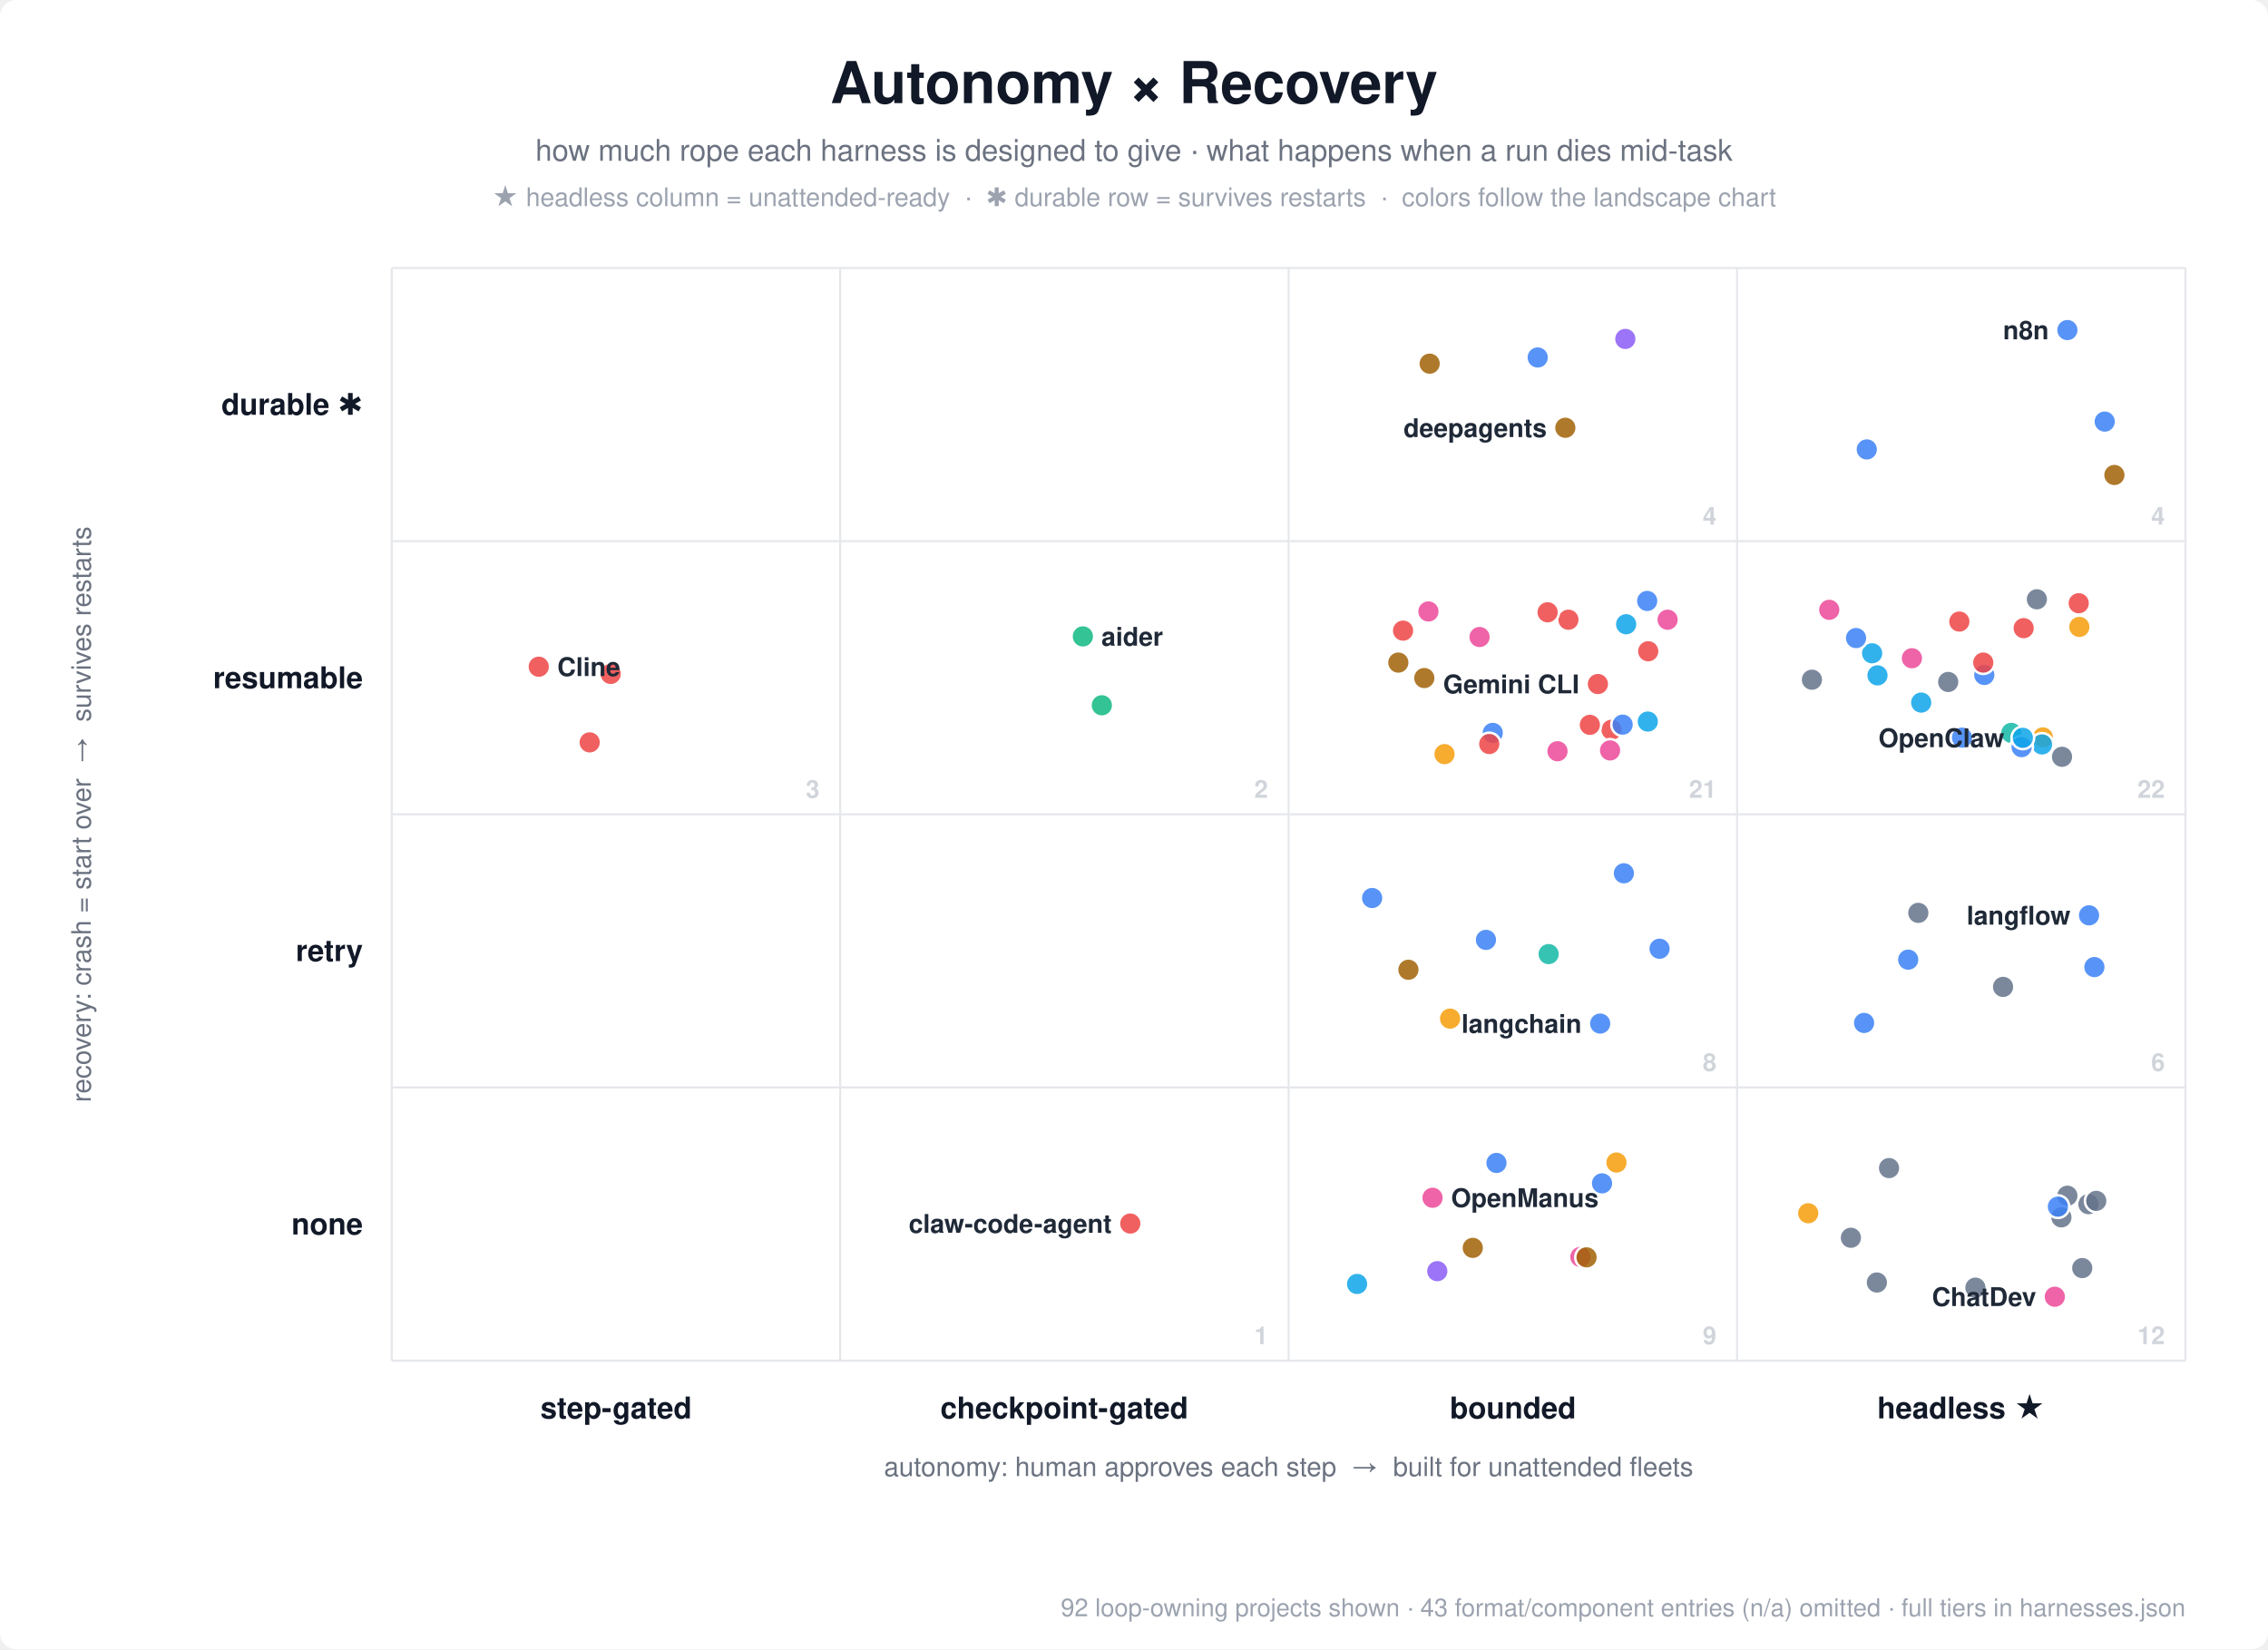
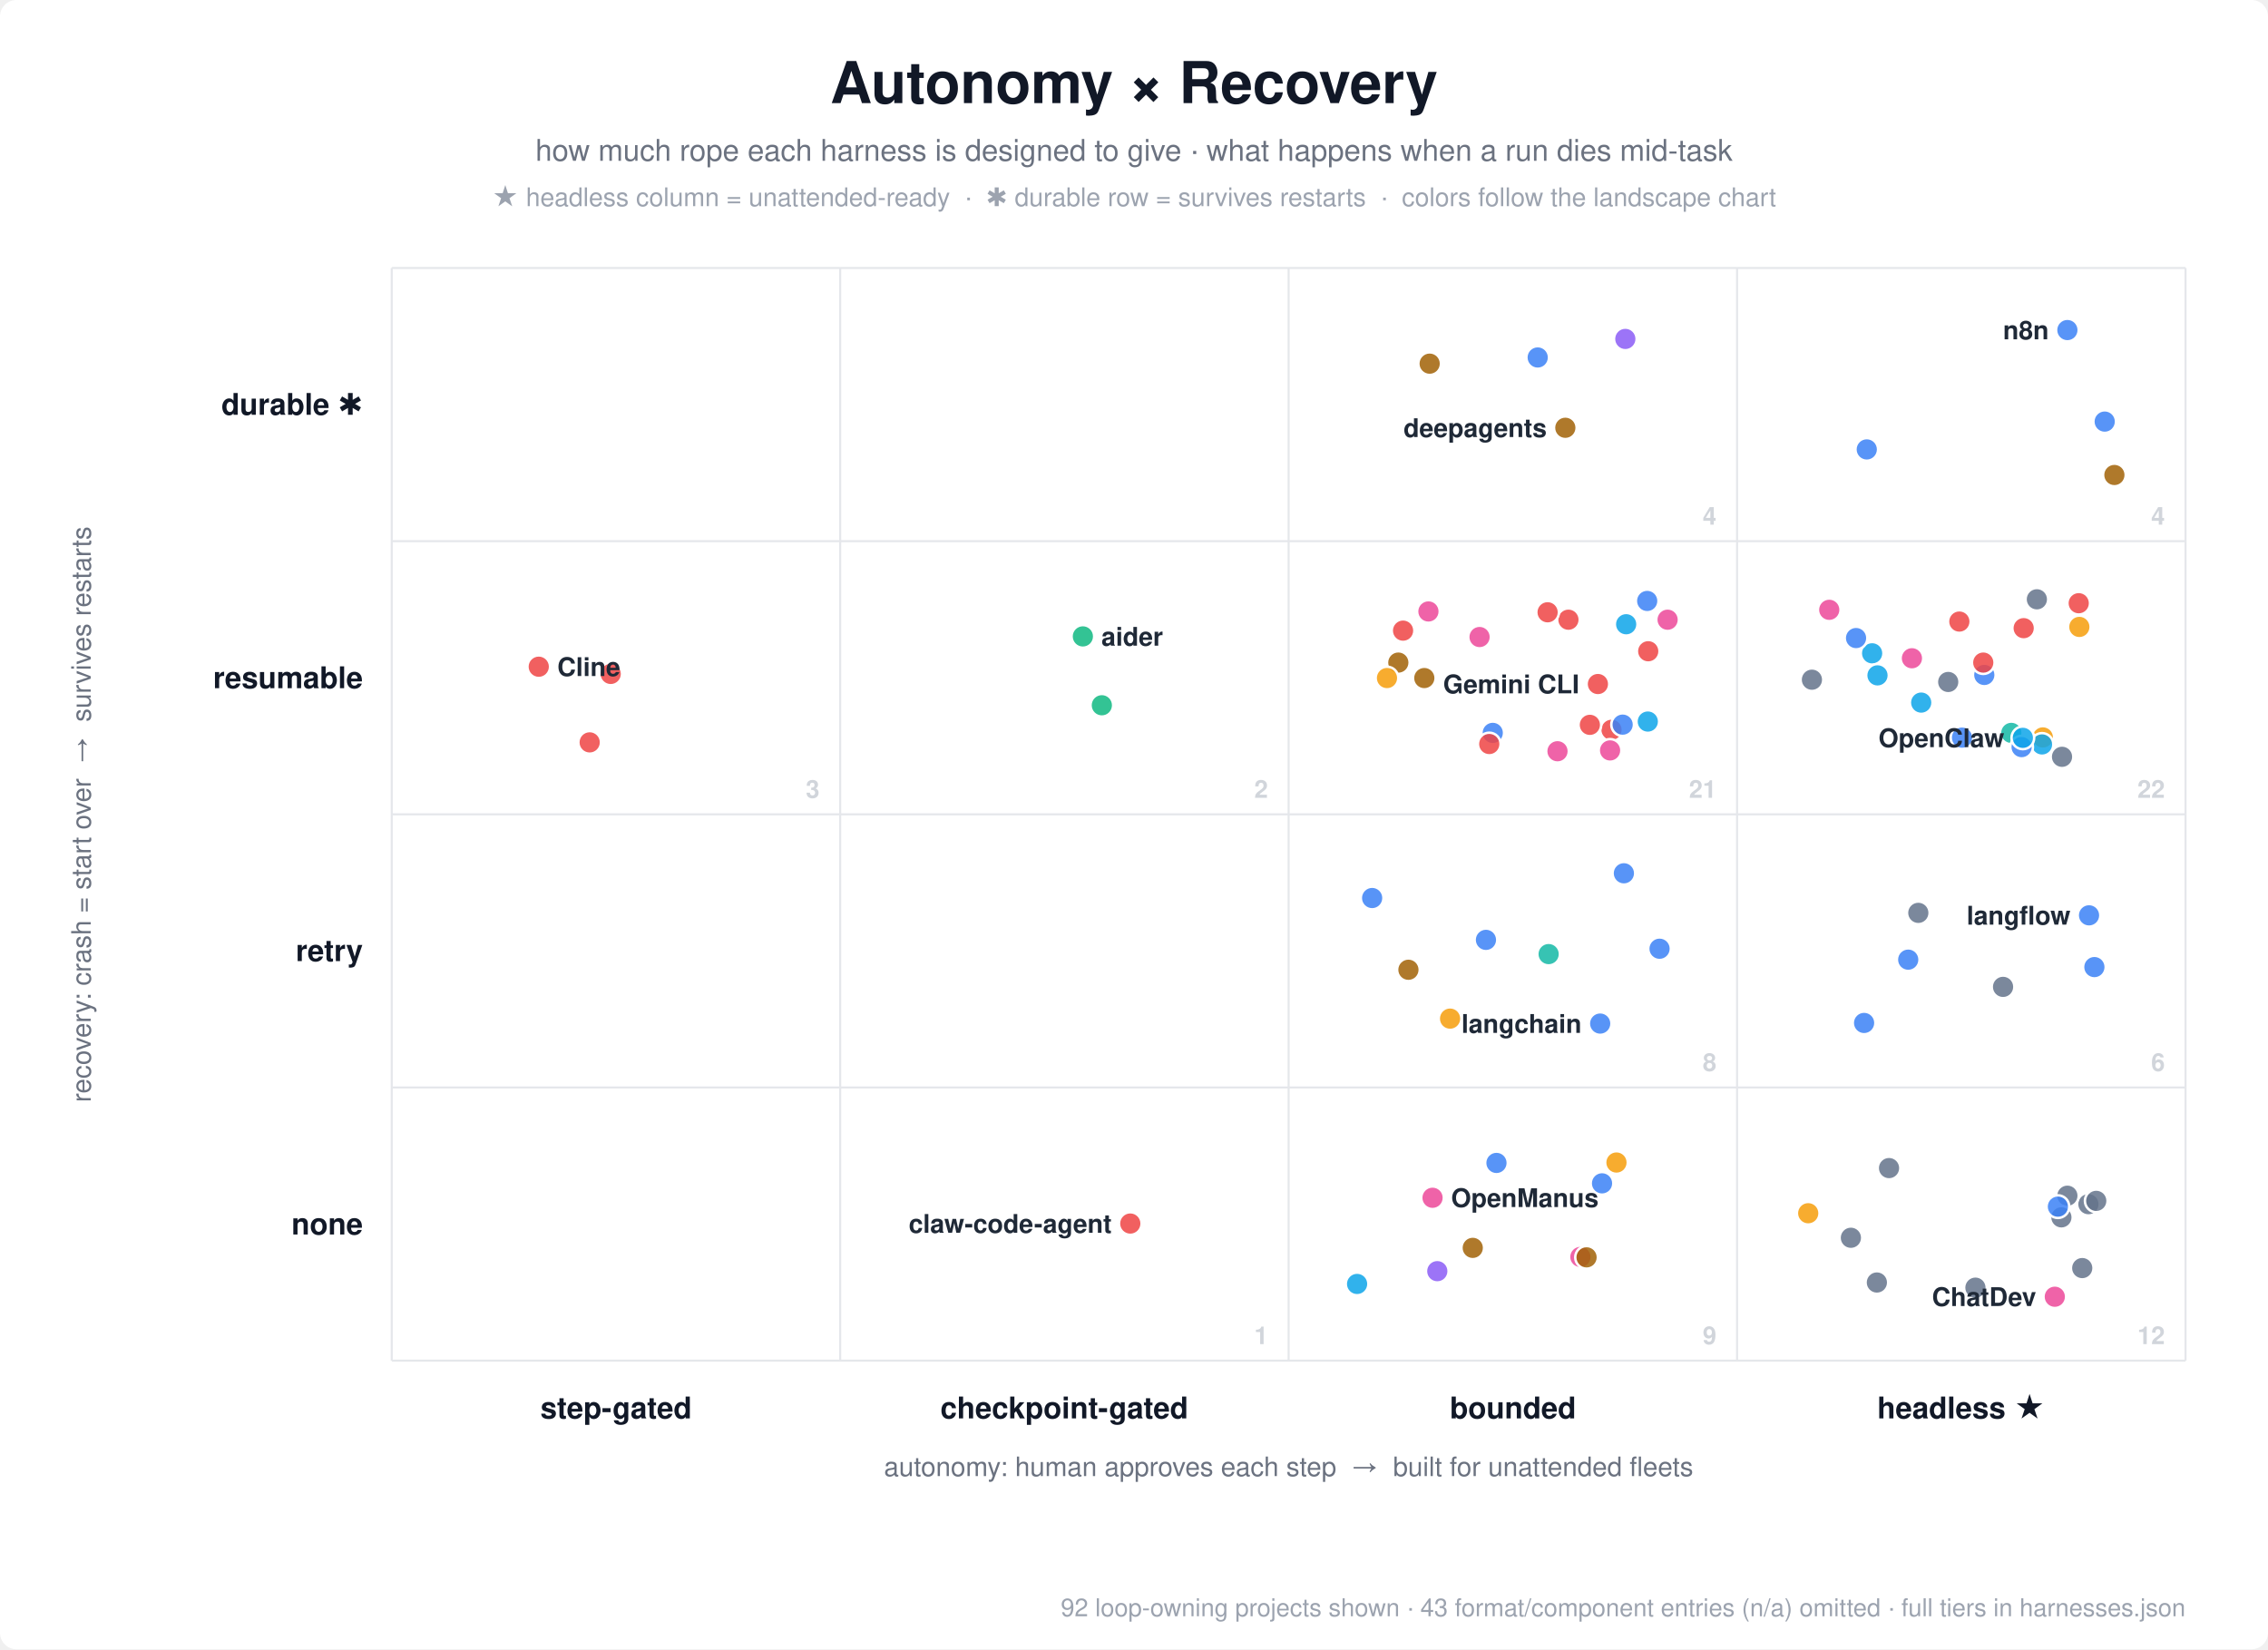
<svg xmlns="http://www.w3.org/2000/svg" viewBox="0 0 1100 800" font-family="-apple-system, 'Segoe UI', Helvetica, Arial, sans-serif">
  <rect width="1100" height="800" fill="#ffffff" rx="8" />
  <text x="550.0" y="50" text-anchor="middle" font-size="28" font-weight="700" fill="#111827">Autonomy × Recovery</text>
  <text x="550.0" y="78" text-anchor="middle" font-size="14.5" fill="#6b7280">how much rope each harness is designed to give · what happens when a run dies mid-task</text>
  <text x="550.0" y="100" text-anchor="middle" font-size="12.5" fill="#9ca3af">★ headless column = unattended-ready  ·  ✱ durable row = survives restarts  ·  colors follow the landscape chart</text>
  <line x1="190.0" y1="130" x2="190.0" y2="660" stroke="#e5e7eb" stroke-width="1" />
  <line x1="407.5" y1="130" x2="407.5" y2="660" stroke="#e5e7eb" stroke-width="1" />
  <line x1="625.0" y1="130" x2="625.0" y2="660" stroke="#e5e7eb" stroke-width="1" />
  <line x1="842.5" y1="130" x2="842.5" y2="660" stroke="#e5e7eb" stroke-width="1" />
  <line x1="1060.0" y1="130" x2="1060.0" y2="660" stroke="#e5e7eb" stroke-width="1" />
  <line x1="190" y1="130.0" x2="1060" y2="130.0" stroke="#e5e7eb" stroke-width="1" />
  <line x1="190" y1="262.5" x2="1060" y2="262.5" stroke="#e5e7eb" stroke-width="1" />
  <line x1="190" y1="395.0" x2="1060" y2="395.0" stroke="#e5e7eb" stroke-width="1" />
  <line x1="190" y1="527.5" x2="1060" y2="527.5" stroke="#e5e7eb" stroke-width="1" />
  <line x1="190" y1="660.0" x2="1060" y2="660.0" stroke="#e5e7eb" stroke-width="1" />
  <text x="298.8" y="688" text-anchor="middle" font-size="14.5" font-weight="600" fill="#111827">step-gated</text>
  <text x="516.2" y="688" text-anchor="middle" font-size="14.5" font-weight="600" fill="#111827">checkpoint-gated</text>
  <text x="733.8" y="688" text-anchor="middle" font-size="14.5" font-weight="600" fill="#111827">bounded</text>
  <text x="951.2" y="688" text-anchor="middle" font-size="14.5" font-weight="600" fill="#111827">headless ★</text>
  <text x="625.0" y="716" text-anchor="middle" font-size="13" fill="#6b7280">autonomy: human approves each step  →  built for unattended fleets</text>
  <text x="176" y="598.8" text-anchor="end" font-size="14.5" font-weight="600" fill="#111827">none</text>
  <text x="176" y="466.2" text-anchor="end" font-size="14.5" font-weight="600" fill="#111827">retry</text>
  <text x="176" y="333.8" text-anchor="end" font-size="14.5" font-weight="600" fill="#111827">resumable</text>
  <text x="176" y="201.2" text-anchor="end" font-size="14.5" font-weight="600" fill="#111827">durable ✱</text>
  <text x="44" y="395" font-size="13" fill="#6b7280" transform="rotate(-90 44 395)" text-anchor="middle">recovery: crash = start over  →  survives restarts</text>
  <text x="832.5" y="652.0" text-anchor="end" font-size="12" fill="#d1d5db" font-weight="700">9</text>
  <text x="832.5" y="254.5" text-anchor="end" font-size="12" fill="#d1d5db" font-weight="700">4</text>
  <text x="832.5" y="387.0" text-anchor="end" font-size="12" fill="#d1d5db" font-weight="700">21</text>
  <text x="397.5" y="387.0" text-anchor="end" font-size="12" fill="#d1d5db" font-weight="700">3</text>
  <text x="1050.0" y="387.0" text-anchor="end" font-size="12" fill="#d1d5db" font-weight="700">22</text>
  <text x="615.0" y="652.0" text-anchor="end" font-size="12" fill="#d1d5db" font-weight="700">1</text>
  <text x="832.5" y="519.5" text-anchor="end" font-size="12" fill="#d1d5db" font-weight="700">8</text>
  <text x="1050.0" y="652.0" text-anchor="end" font-size="12" fill="#d1d5db" font-weight="700">12</text>
  <text x="1050.0" y="254.5" text-anchor="end" font-size="12" fill="#d1d5db" font-weight="700">4</text>
  <text x="1050.0" y="519.5" text-anchor="end" font-size="12" fill="#d1d5db" font-weight="700">6</text>
  <text x="615.0" y="387.0" text-anchor="end" font-size="12" fill="#d1d5db" font-weight="700">2</text>
  <circle cx="958.1" cy="624.6" r="5.5" fill="#64748b" fill-opacity="0.85" stroke="#ffffff" stroke-width="1.2" />
  <circle cx="931.8" cy="340.8" r="5.5" fill="#0ea5e9" fill-opacity="0.85" stroke="#ffffff" stroke-width="1.2" />
  <circle cx="703.3" cy="494.1" r="5.5" fill="#f59e0b" fill-opacity="0.85" stroke="#ffffff" stroke-width="1.2" />
  <circle cx="916.2" cy="566.6" r="5.5" fill="#64748b" fill-opacity="0.85" stroke="#ffffff" stroke-width="1.2" />
  <circle cx="897.7" cy="600.4" r="5.5" fill="#64748b" fill-opacity="0.85" stroke="#ffffff" stroke-width="1.2" />
  <circle cx="781.6" cy="354.0" r="5.5" fill="#ef4444" fill-opacity="0.85" stroke="#ffffff" stroke-width="1.2" />
  <circle cx="1009.9" cy="615.1" r="5.5" fill="#64748b" fill-opacity="0.85" stroke="#ffffff" stroke-width="1.2" />
  <circle cx="930.4" cy="442.8" r="5.5" fill="#64748b" fill-opacity="0.85" stroke="#ffffff" stroke-width="1.2" />
  <circle cx="725.8" cy="564.1" r="5.5" fill="#3b82f6" fill-opacity="0.85" stroke="#ffffff" stroke-width="1.2" />
  <circle cx="887.2" cy="295.8" r="5.5" fill="#ec4899" fill-opacity="0.85" stroke="#ffffff" stroke-width="1.2" />
  <circle cx="784.0" cy="563.9" r="5.5" fill="#f59e0b" fill-opacity="0.85" stroke="#ffffff" stroke-width="1.2" />
  <circle cx="971.5" cy="478.7" r="5.5" fill="#64748b" fill-opacity="0.85" stroke="#ffffff" stroke-width="1.2" />
  <circle cx="975.5" cy="355.5" r="5.5" fill="#14b8a6" fill-opacity="0.85" stroke="#ffffff" stroke-width="1.2" />
  <circle cx="777.0" cy="574.0" r="5.5" fill="#3b82f6" fill-opacity="0.85" stroke="#ffffff" stroke-width="1.2" />
  <circle cx="697.1" cy="616.6" r="5.5" fill="#8b5cf6" fill-opacity="0.85" stroke="#ffffff" stroke-width="1.2" />
  <circle cx="548.2" cy="593.5" r="5.5" fill="#ef4444" fill-opacity="0.85" stroke="#ffffff" stroke-width="1.2" />
  <circle cx="877.0" cy="588.5" r="5.5" fill="#f59e0b" fill-opacity="0.85" stroke="#ffffff" stroke-width="1.2" />
  <circle cx="788.3" cy="164.4" r="5.5" fill="#8b5cf6" fill-opacity="0.85" stroke="#ffffff" stroke-width="1.2" />
  <circle cx="714.3" cy="605.3" r="5.5" fill="#a16207" fill-opacity="0.85" stroke="#ffffff" stroke-width="1.2" />
  <circle cx="878.8" cy="329.7" r="5.5" fill="#64748b" fill-opacity="0.85" stroke="#ffffff" stroke-width="1.2" />
  <circle cx="1012.9" cy="584.1" r="5.5" fill="#64748b" fill-opacity="0.85" stroke="#ffffff" stroke-width="1.2" />
  <circle cx="910.3" cy="622.1" r="5.5" fill="#64748b" fill-opacity="0.85" stroke="#ffffff" stroke-width="1.2" />
  <circle cx="1016.7" cy="582.5" r="5.5" fill="#64748b" fill-opacity="0.85" stroke="#ffffff" stroke-width="1.2" />
  <circle cx="658.2" cy="622.8" r="5.5" fill="#0ea5e9" fill-opacity="0.85" stroke="#ffffff" stroke-width="1.2" />
  <circle cx="1002.7" cy="580.0" r="5.5" fill="#64748b" fill-opacity="0.85" stroke="#ffffff" stroke-width="1.2" />
  <circle cx="1000.1" cy="367.1" r="5.5" fill="#64748b" fill-opacity="0.85" stroke="#ffffff" stroke-width="1.2" />
  <circle cx="798.9" cy="291.5" r="5.5" fill="#3b82f6" fill-opacity="0.85" stroke="#ffffff" stroke-width="1.2" />
  <circle cx="678.2" cy="321.4" r="5.5" fill="#a16207" fill-opacity="0.85" stroke="#ffffff" stroke-width="1.2" />
  <circle cx="999.8" cy="590.5" r="5.5" fill="#64748b" fill-opacity="0.85" stroke="#ffffff" stroke-width="1.2" />
  <circle cx="787.6" cy="423.6" r="5.5" fill="#3b82f6" fill-opacity="0.85" stroke="#ffffff" stroke-width="1.2" />
  <circle cx="998.1" cy="585.3" r="5.5" fill="#3b82f6" fill-opacity="0.85" stroke="#ffffff" stroke-width="1.2" />
  <circle cx="1025.5" cy="230.4" r="5.5" fill="#a16207" fill-opacity="0.85" stroke="#ffffff" stroke-width="1.2" />
  <circle cx="987.9" cy="290.7" r="5.5" fill="#64748b" fill-opacity="0.85" stroke="#ffffff" stroke-width="1.2" />
  <circle cx="690.8" cy="328.9" r="5.5" fill="#a16207" fill-opacity="0.85" stroke="#ffffff" stroke-width="1.2" />
+   <circle cx="672.7" cy="328.9" r="5.5" fill="#f59e0b" fill-opacity="0.85" stroke="#ffffff" stroke-width="1.2" />
  <circle cx="990.8" cy="357.7" r="5.5" fill="#f59e0b" fill-opacity="0.85" stroke="#ffffff" stroke-width="1.2" />
  <circle cx="724.0" cy="355.5" r="5.5" fill="#3b82f6" fill-opacity="0.85" stroke="#ffffff" stroke-width="1.2" />
  <circle cx="1015.8" cy="469.1" r="5.5" fill="#3b82f6" fill-opacity="0.85" stroke="#ffffff" stroke-width="1.2" />
  <circle cx="766.5" cy="609.7" r="5.5" fill="#ec4899" fill-opacity="0.85" stroke="#ffffff" stroke-width="1.2" />
  <circle cx="808.8" cy="300.6" r="5.5" fill="#ec4899" fill-opacity="0.85" stroke="#ffffff" stroke-width="1.2" />
  <circle cx="717.6" cy="309.0" r="5.5" fill="#ec4899" fill-opacity="0.85" stroke="#ffffff" stroke-width="1.2" />
  <circle cx="951.6" cy="357.8" r="5.5" fill="#3b82f6" fill-opacity="0.85" stroke="#ffffff" stroke-width="1.2" />
  <circle cx="799.2" cy="350.0" r="5.5" fill="#0ea5e9" fill-opacity="0.85" stroke="#ffffff" stroke-width="1.2" />
  <circle cx="944.9" cy="330.8" r="5.5" fill="#64748b" fill-opacity="0.85" stroke="#ffffff" stroke-width="1.2" />
  <circle cx="722.3" cy="360.9" r="5.5" fill="#ef4444" fill-opacity="0.85" stroke="#ffffff" stroke-width="1.2" />
  <circle cx="788.7" cy="302.8" r="5.5" fill="#0ea5e9" fill-opacity="0.85" stroke="#ffffff" stroke-width="1.2" />
  <circle cx="693.4" cy="176.4" r="5.5" fill="#a16207" fill-opacity="0.85" stroke="#ffffff" stroke-width="1.2" />
  <circle cx="990.4" cy="361.1" r="5.5" fill="#0ea5e9" fill-opacity="0.85" stroke="#ffffff" stroke-width="1.2" />
  <circle cx="1008.5" cy="304.1" r="5.5" fill="#f59e0b" fill-opacity="0.85" stroke="#ffffff" stroke-width="1.2" />
  <circle cx="962.4" cy="327.4" r="5.5" fill="#3b82f6" fill-opacity="0.85" stroke="#ffffff" stroke-width="1.2" />
  <circle cx="980.5" cy="362.4" r="5.5" fill="#3b82f6" fill-opacity="0.85" stroke="#ffffff" stroke-width="1.2" />
  <circle cx="905.4" cy="218.0" r="5.5" fill="#3b82f6" fill-opacity="0.85" stroke="#ffffff" stroke-width="1.2" />
  <circle cx="296.2" cy="326.9" r="5.5" fill="#ef4444" fill-opacity="0.85" stroke="#ffffff" stroke-width="1.2" />
  <circle cx="683.1" cy="470.4" r="5.5" fill="#a16207" fill-opacity="0.85" stroke="#ffffff" stroke-width="1.2" />
  <circle cx="961.9" cy="321.4" r="5.5" fill="#ef4444" fill-opacity="0.85" stroke="#ffffff" stroke-width="1.2" />
  <circle cx="799.4" cy="315.9" r="5.5" fill="#ef4444" fill-opacity="0.85" stroke="#ffffff" stroke-width="1.2" />
  <circle cx="745.8" cy="173.4" r="5.5" fill="#3b82f6" fill-opacity="0.85" stroke="#ffffff" stroke-width="1.2" />
  <circle cx="286.0" cy="360.1" r="5.5" fill="#ef4444" fill-opacity="0.85" stroke="#ffffff" stroke-width="1.2" />
  <circle cx="759.2" cy="207.5" r="5.5" fill="#a16207" fill-opacity="0.85" stroke="#ffffff" stroke-width="1.2" />
  <circle cx="760.7" cy="300.6" r="5.5" fill="#ef4444" fill-opacity="0.85" stroke="#ffffff" stroke-width="1.2" />
  <circle cx="692.8" cy="296.6" r="5.5" fill="#ec4899" fill-opacity="0.85" stroke="#ffffff" stroke-width="1.2" />
  <circle cx="720.7" cy="455.9" r="5.5" fill="#3b82f6" fill-opacity="0.85" stroke="#ffffff" stroke-width="1.2" />
  <circle cx="769.5" cy="609.9" r="5.5" fill="#a16207" fill-opacity="0.85" stroke="#ffffff" stroke-width="1.2" />
  <circle cx="751.1" cy="462.8" r="5.5" fill="#14b8a6" fill-opacity="0.85" stroke="#ffffff" stroke-width="1.2" />
  <circle cx="996.6" cy="629.0" r="5.5" fill="#ec4899" fill-opacity="0.85" stroke="#ffffff" stroke-width="1.2" />
  <circle cx="534.4" cy="342.1" r="5.5" fill="#10b981" fill-opacity="0.85" stroke="#ffffff" stroke-width="1.2" />
  <circle cx="908.0" cy="316.9" r="5.5" fill="#0ea5e9" fill-opacity="0.85" stroke="#ffffff" stroke-width="1.2" />
  <circle cx="1020.8" cy="204.5" r="5.5" fill="#3b82f6" fill-opacity="0.85" stroke="#ffffff" stroke-width="1.2" />
  <circle cx="787.0" cy="351.5" r="5.5" fill="#3b82f6" fill-opacity="0.85" stroke="#ffffff" stroke-width="1.2" />
  <circle cx="525.2" cy="308.7" r="5.5" fill="#10b981" fill-opacity="0.85" stroke="#ffffff" stroke-width="1.2" />
  <circle cx="665.5" cy="435.6" r="5.5" fill="#3b82f6" fill-opacity="0.85" stroke="#ffffff" stroke-width="1.2" />
  <circle cx="1008.2" cy="292.6" r="5.5" fill="#ef4444" fill-opacity="0.85" stroke="#ffffff" stroke-width="1.2" />
  <circle cx="925.5" cy="465.5" r="5.5" fill="#3b82f6" fill-opacity="0.85" stroke="#ffffff" stroke-width="1.2" />
  <circle cx="780.9" cy="364.0" r="5.5" fill="#ec4899" fill-opacity="0.85" stroke="#ffffff" stroke-width="1.2" />
  <circle cx="694.8" cy="581.0" r="5.5" fill="#ec4899" fill-opacity="0.85" stroke="#ffffff" stroke-width="1.2" />
  <circle cx="755.4" cy="364.4" r="5.5" fill="#ec4899" fill-opacity="0.85" stroke="#ffffff" stroke-width="1.2" />
-   <circle cx="700.6" cy="365.8" r="5.5" fill="#f59e0b" fill-opacity="0.85" stroke="#ffffff" stroke-width="1.2" />
  <circle cx="261.3" cy="323.4" r="5.5" fill="#ef4444" fill-opacity="0.85" stroke="#ffffff" stroke-width="1.2" />
  <circle cx="680.5" cy="305.9" r="5.5" fill="#ef4444" fill-opacity="0.85" stroke="#ffffff" stroke-width="1.2" />
  <circle cx="927.3" cy="319.3" r="5.5" fill="#ec4899" fill-opacity="0.85" stroke="#ffffff" stroke-width="1.2" />
  <circle cx="771.1" cy="351.6" r="5.5" fill="#ef4444" fill-opacity="0.85" stroke="#ffffff" stroke-width="1.2" />
  <circle cx="950.3" cy="301.5" r="5.5" fill="#ef4444" fill-opacity="0.85" stroke="#ffffff" stroke-width="1.2" />
  <circle cx="750.6" cy="297.0" r="5.5" fill="#ef4444" fill-opacity="0.85" stroke="#ffffff" stroke-width="1.2" />
  <circle cx="804.9" cy="460.2" r="5.5" fill="#3b82f6" fill-opacity="0.85" stroke="#ffffff" stroke-width="1.2" />
  <circle cx="775.0" cy="331.8" r="5.5" fill="#ef4444" fill-opacity="0.85" stroke="#ffffff" stroke-width="1.2" />
  <circle cx="776.1" cy="496.5" r="5.5" fill="#3b82f6" fill-opacity="0.85" stroke="#ffffff" stroke-width="1.2" />
  <circle cx="904.1" cy="496.2" r="5.5" fill="#3b82f6" fill-opacity="0.85" stroke="#ffffff" stroke-width="1.2" />
  <circle cx="1013.2" cy="444.0" r="5.5" fill="#3b82f6" fill-opacity="0.85" stroke="#ffffff" stroke-width="1.2" />
  <circle cx="900.2" cy="309.5" r="5.5" fill="#3b82f6" fill-opacity="0.85" stroke="#ffffff" stroke-width="1.2" />
  <circle cx="981.5" cy="304.7" r="5.5" fill="#ef4444" fill-opacity="0.85" stroke="#ffffff" stroke-width="1.2" />
  <circle cx="1002.7" cy="160.1" r="5.5" fill="#3b82f6" fill-opacity="0.85" stroke="#ffffff" stroke-width="1.2" />
  <circle cx="910.6" cy="327.6" r="5.5" fill="#0ea5e9" fill-opacity="0.85" stroke="#ffffff" stroke-width="1.2" />
  <circle cx="981.1" cy="357.9" r="5.5" fill="#0ea5e9" fill-opacity="0.85" stroke="#ffffff" stroke-width="1.2" />
  <text x="703.8" y="585.5" text-anchor="start" font-size="12.5" font-weight="600" fill="#1f2937">OpenManus</text>
  <text x="750.2" y="212.0" text-anchor="end" font-size="12.5" font-weight="600" fill="#1f2937">deepagents</text>
  <text x="766.0" y="336.3" text-anchor="end" font-size="12.5" font-weight="600" fill="#1f2937">Gemini CLI</text>
  <text x="270.3" y="327.9" text-anchor="start" font-size="12.5" font-weight="600" fill="#1f2937">Cline</text>
  <text x="972.1" y="362.4" text-anchor="end" font-size="12.5" font-weight="600" fill="#1f2937">OpenClaw</text>
  <text x="539.2" y="598.0" text-anchor="end" font-size="12.5" font-weight="600" fill="#1f2937">claw-code-agent</text>
  <text x="767.1" y="501.0" text-anchor="end" font-size="12.5" font-weight="600" fill="#1f2937">langchain</text>
  <text x="987.6" y="633.5" text-anchor="end" font-size="12.5" font-weight="600" fill="#1f2937">ChatDev</text>
  <text x="993.7" y="164.6" text-anchor="end" font-size="12.5" font-weight="600" fill="#1f2937">n8n</text>
  <text x="1004.2" y="448.5" text-anchor="end" font-size="12.5" font-weight="600" fill="#1f2937">langflow</text>
  <text x="534.2" y="313.2" text-anchor="start" font-size="12.5" font-weight="600" fill="#1f2937">aider</text>
  <text x="1060" y="784" text-anchor="end" font-size="12" fill="#9ca3af">92 loop-owning projects shown · 43 format/component entries (n/a) omitted · full tiers in harnesses.json</text>
</svg>
